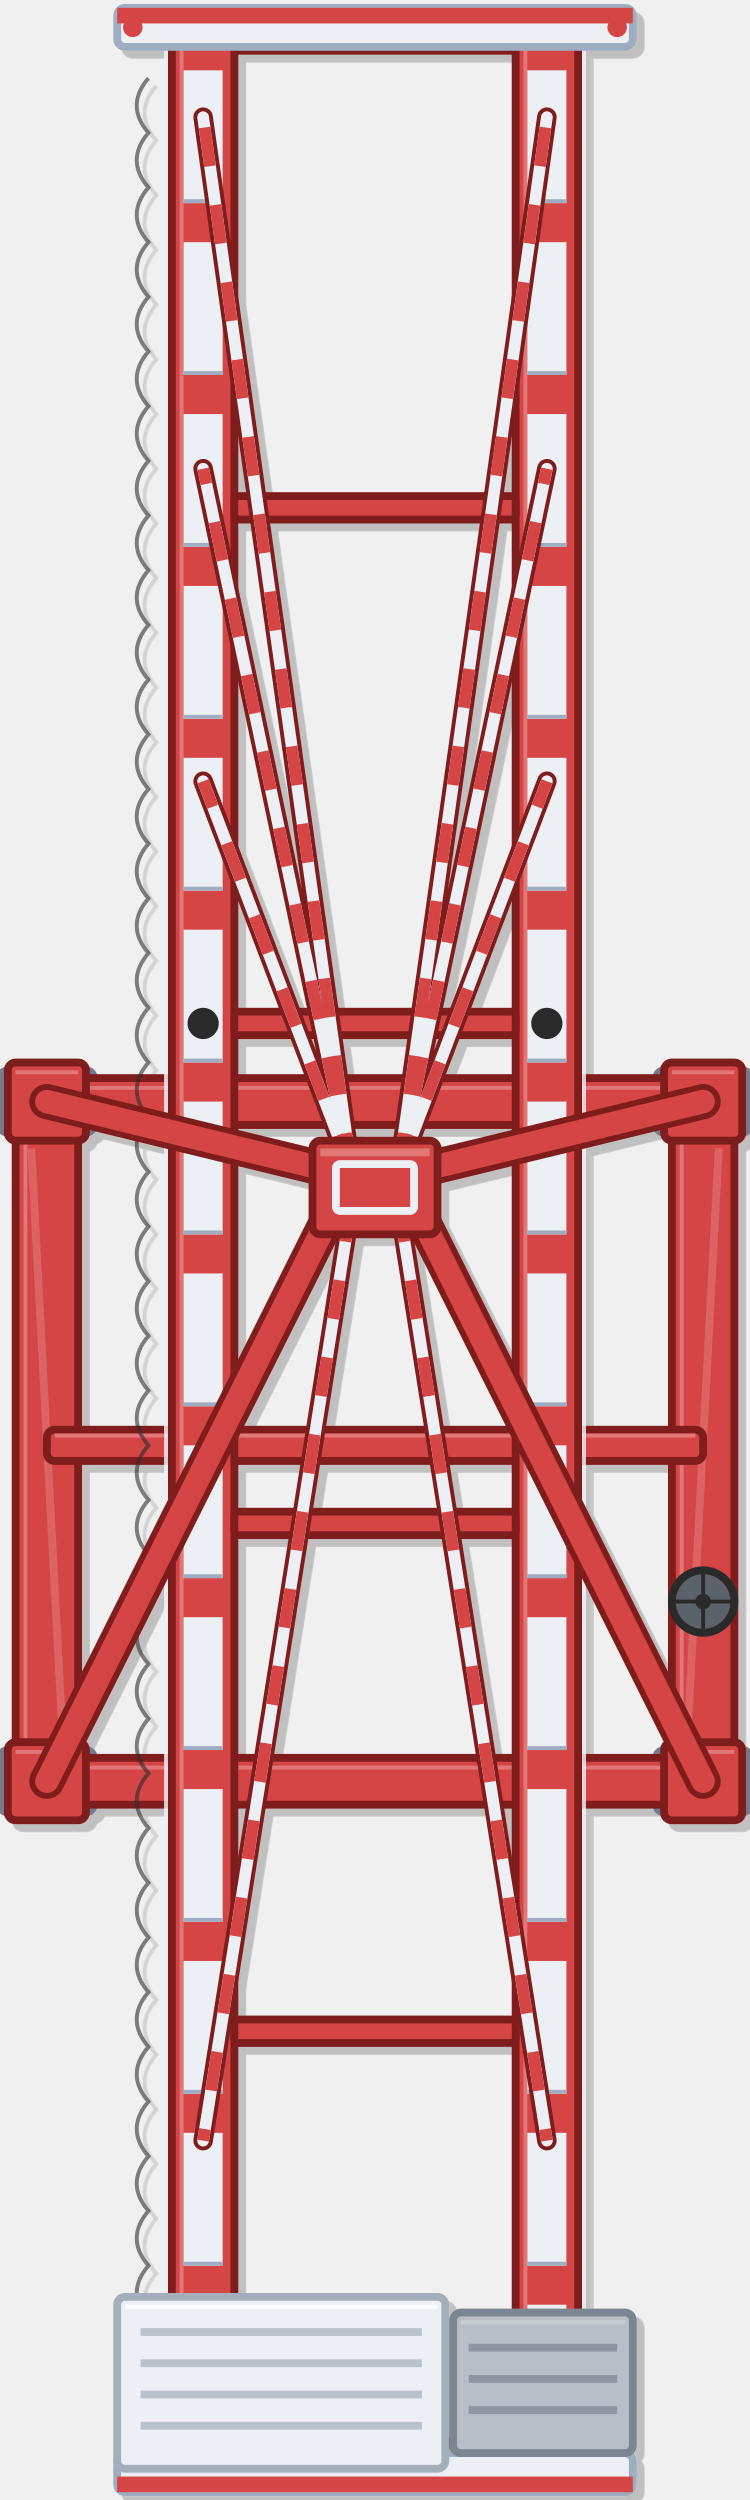
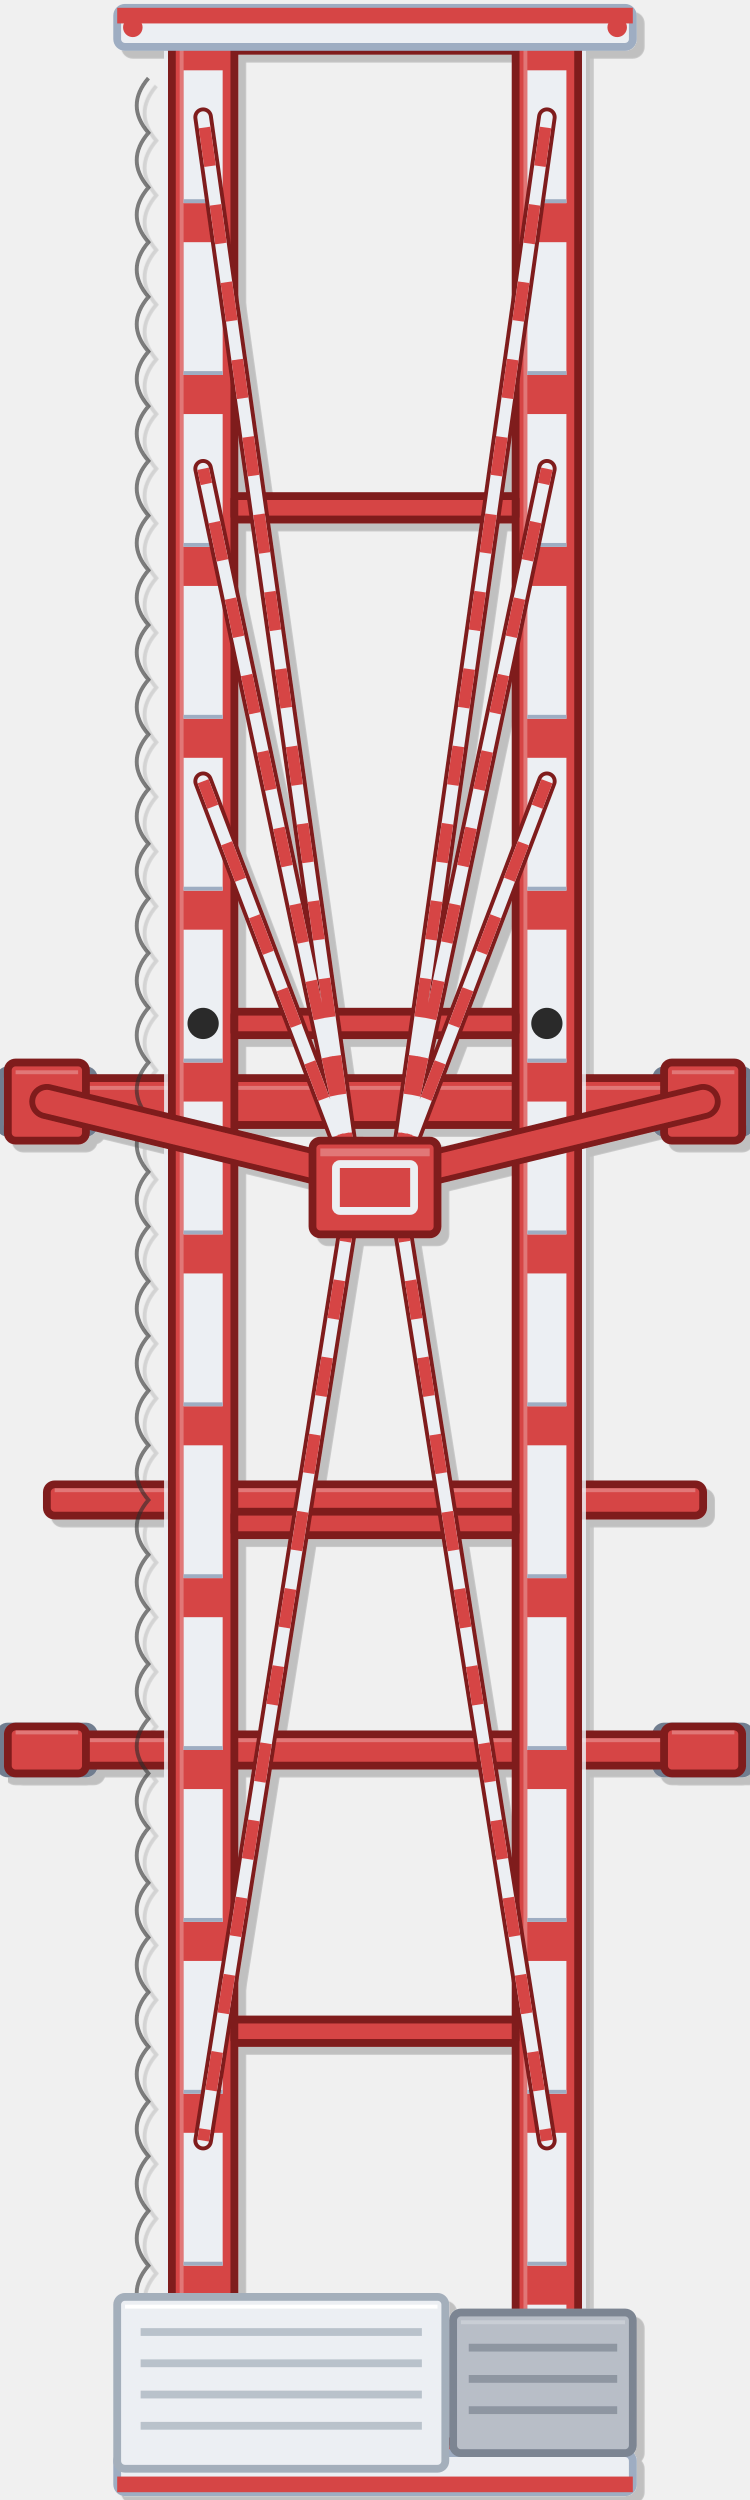
<svg xmlns="http://www.w3.org/2000/svg" width="192" height="640" viewBox="0 0 192 640">
  <defs>
    <filter id="s">
      <feDropShadow dx="2" dy="2" stdDeviation="0" flood-opacity=".2" />
    </filter>
  </defs>
  <g filter="url(#s)">
    <rect x="0" y="274" width="24" height="16" fill="#B8BEC7" rx="2" stroke="#717D8F" stroke-width="2" />
    <circle cx="5" cy="282" r="2.5" fill="#2B2B2B" />
    <circle cx="12" cy="282" r="2.5" fill="#2B2B2B" />
    <circle cx="19" cy="282" r="2.5" fill="#2B2B2B" />
    <rect x="168" y="274" width="24" height="16" fill="#B8BEC7" rx="2" stroke="#717D8F" stroke-width="2" />
    <circle cx="173" cy="282" r="2.5" fill="#2B2B2B" />
    <circle cx="180" cy="282" r="2.5" fill="#2B2B2B" />
    <circle cx="187" cy="282" r="2.5" fill="#2B2B2B" />
-     <rect x="0" y="448" width="24" height="16" fill="#B8BEC7" rx="2" stroke="#717D8F" stroke-width="2" />
-     <circle cx="5" cy="456" r="2.5" fill="#2B2B2B" />
-     <circle cx="12" cy="456" r="2.5" fill="#2B2B2B" />
-     <circle cx="19" cy="456" r="2.5" fill="#2B2B2B" />
-     <rect x="168" y="448" width="24" height="16" fill="#B8BEC7" rx="2" stroke="#717D8F" stroke-width="2" />
-     <circle cx="173" cy="456" r="2.5" fill="#2B2B2B" />
-     <circle cx="180" cy="456" r="2.5" fill="#2B2B2B" />
-     <circle cx="187" cy="456" r="2.5" fill="#2B2B2B" />
-     <rect x="4" y="282" width="16" height="174" fill="#D64545" rx="2" stroke="#7F1C1C" stroke-width="2" />
-     <rect x="172" y="282" width="16" height="174" fill="#D64545" rx="2" stroke="#7F1C1C" stroke-width="2" />
-     <rect x="6" y="286" width="1" height="166" fill="#E17777" />
-     <rect x="174" y="286" width="1" height="166" fill="#E17777" />
-     <path d="M8 294L16 444M184 294L176 444" fill="none" stroke="#E17777" stroke-width="2" opacity=".6" />
+     <rect x="0" y="442" width="24" height="12" fill="#B8BEC7" rx="2" stroke="#717D8F" stroke-width="2" />
+     <circle cx="5" cy="448" r="2.5" fill="#2B2B2B" />
+     <circle cx="12" cy="448" r="2.5" fill="#2B2B2B" />
+     <circle cx="19" cy="448" r="2.5" fill="#2B2B2B" />
+     <rect x="168" y="442" width="24" height="12" fill="#B8BEC7" rx="2" stroke="#717D8F" stroke-width="2" />
+     <circle cx="173" cy="448" r="2.5" fill="#2B2B2B" />
+     <circle cx="180" cy="448" r="2.5" fill="#2B2B2B" />
+     <circle cx="187" cy="448" r="2.5" fill="#2B2B2B" />
    <rect x="12" y="276" width="168" height="12" fill="#D64545" rx="2" stroke="#7F1C1C" stroke-width="2" />
-     <rect x="12" y="450" width="168" height="12" fill="#D64545" rx="2" stroke="#7F1C1C" stroke-width="2" />
-     <rect x="12" y="366" width="168" height="8" fill="#D64545" rx="2" stroke="#7F1C1C" stroke-width="2" />
+     <rect x="12" y="444" width="168" height="8" fill="#D64545" rx="2" stroke="#7F1C1C" stroke-width="2" />
+     <rect x="12" y="380" width="168" height="8" fill="#D64545" rx="2" stroke="#7F1C1C" stroke-width="2" />
    <rect x="14" y="278" width="164" height="1" fill="#E17777" />
-     <rect x="14" y="452" width="164" height="1" fill="#E17777" />
-     <rect x="14" y="367" width="164" height="1" fill="#E17777" />
+     <rect x="14" y="445" width="164" height="1" fill="#E17777" />
+     <rect x="14" y="381" width="164" height="1" fill="#E17777" />
    <rect x="2" y="272" width="20" height="20" fill="#D64545" rx="2" stroke="#7F1C1C" stroke-width="2" />
    <rect x="4" y="274" width="16" height="1" fill="#E17777" />
    <rect x="170" y="272" width="20" height="20" fill="#D64545" rx="2" stroke="#7F1C1C" stroke-width="2" />
    <rect x="172" y="274" width="16" height="1" fill="#E17777" />
-     <rect x="2" y="446" width="20" height="20" fill="#D64545" rx="2" stroke="#7F1C1C" stroke-width="2" />
-     <rect x="4" y="448" width="16" height="1" fill="#E17777" />
-     <rect x="170" y="446" width="20" height="20" fill="#D64545" rx="2" stroke="#7F1C1C" stroke-width="2" />
-     <rect x="172" y="448" width="16" height="1" fill="#E17777" />
-     <circle cx="180" cy="410" r="8" fill="#5C626B" stroke="#2B2B2B" stroke-width="2" />
-     <circle cx="180" cy="410" r="2" fill="#2B2B2B" />
-     <path d="M172 410H188M180 402V418" fill="none" stroke="#2B2B2B" stroke-width="1" />
+     <rect x="2" y="442" width="20" height="12" fill="#D64545" rx="2" stroke="#7F1C1C" stroke-width="2" />
+     <rect x="4" y="443" width="16" height="1" fill="#E17777" />
+     <rect x="170" y="442" width="20" height="12" fill="#D64545" rx="2" stroke="#7F1C1C" stroke-width="2" />
+     <rect x="172" y="443" width="16" height="1" fill="#E17777" />
    <path d="M38 20Q32 27 38 34Q32 41 38 48Q32 55 38 62Q32 69 38 76Q32 83 38 90Q32 97 38 104Q32 111 38 118Q32 125 38 132Q32 139 38 146Q32 153 38 160Q32 167 38 174Q32 181 38 188Q32 195 38 202Q32 209 38 216Q32 223 38 230Q32 237 38 244Q32 251 38 258Q32 265 38 272Q32 279 38 286Q32 293 38 300Q32 307 38 314Q32 321 38 328Q32 335 38 342Q32 349 38 356Q32 363 38 370Q32 377 38 384Q32 391 38 398Q32 405 38 412Q32 419 38 426Q32 433 38 440Q32 447 38 454Q32 461 38 468Q32 475 38 482Q32 489 38 496Q32 503 38 510Q32 517 38 524Q32 531 38 538Q32 545 38 552Q32 559 38 566Q32 573 38 580Q32 587 38 594Q32 601 38 608Q32 615 38 622" fill="none" stroke="#2B2B2B" stroke-width="1" opacity=".6" />
    <rect x="44" y="6" width="16" height="626" fill="#D64545" rx="2" stroke="#7F1C1C" stroke-width="2" />
    <rect x="46" y="8" width="1" height="622" fill="#E17777" />
    <rect x="47" y="18" width="10" height="34" fill="#ECEFF3" />
    <rect x="47" y="51" width="10" height="1" fill="#9EADC2" />
    <rect x="47" y="62" width="10" height="34" fill="#ECEFF3" />
    <rect x="47" y="95" width="10" height="1" fill="#9EADC2" />
    <rect x="47" y="106" width="10" height="34" fill="#ECEFF3" />
    <rect x="47" y="139" width="10" height="1" fill="#9EADC2" />
    <rect x="47" y="150" width="10" height="34" fill="#ECEFF3" />
    <rect x="47" y="183" width="10" height="1" fill="#9EADC2" />
    <rect x="47" y="194" width="10" height="34" fill="#ECEFF3" />
    <rect x="47" y="227" width="10" height="1" fill="#9EADC2" />
    <rect x="47" y="238" width="10" height="34" fill="#ECEFF3" />
    <rect x="47" y="271" width="10" height="1" fill="#9EADC2" />
    <rect x="47" y="282" width="10" height="34" fill="#ECEFF3" />
    <rect x="47" y="315" width="10" height="1" fill="#9EADC2" />
    <rect x="47" y="326" width="10" height="34" fill="#ECEFF3" />
    <rect x="47" y="359" width="10" height="1" fill="#9EADC2" />
    <rect x="47" y="370" width="10" height="34" fill="#ECEFF3" />
    <rect x="47" y="403" width="10" height="1" fill="#9EADC2" />
    <rect x="47" y="414" width="10" height="34" fill="#ECEFF3" />
    <rect x="47" y="447" width="10" height="1" fill="#9EADC2" />
    <rect x="47" y="458" width="10" height="34" fill="#ECEFF3" />
    <rect x="47" y="491" width="10" height="1" fill="#9EADC2" />
    <rect x="47" y="502" width="10" height="34" fill="#ECEFF3" />
    <rect x="47" y="535" width="10" height="1" fill="#9EADC2" />
    <rect x="47" y="546" width="10" height="34" fill="#ECEFF3" />
    <rect x="47" y="579" width="10" height="1" fill="#9EADC2" />
    <rect x="47" y="590" width="10" height="34" fill="#ECEFF3" />
    <rect x="47" y="623" width="10" height="1" fill="#9EADC2" />
    <rect x="132" y="6" width="16" height="626" fill="#D64545" rx="2" stroke="#7F1C1C" stroke-width="2" />
    <rect x="134" y="8" width="1" height="622" fill="#E17777" />
    <rect x="135" y="18" width="10" height="34" fill="#ECEFF3" />
    <rect x="135" y="51" width="10" height="1" fill="#9EADC2" />
    <rect x="135" y="62" width="10" height="34" fill="#ECEFF3" />
    <rect x="135" y="95" width="10" height="1" fill="#9EADC2" />
    <rect x="135" y="106" width="10" height="34" fill="#ECEFF3" />
    <rect x="135" y="139" width="10" height="1" fill="#9EADC2" />
    <rect x="135" y="150" width="10" height="34" fill="#ECEFF3" />
    <rect x="135" y="183" width="10" height="1" fill="#9EADC2" />
    <rect x="135" y="194" width="10" height="34" fill="#ECEFF3" />
    <rect x="135" y="227" width="10" height="1" fill="#9EADC2" />
    <rect x="135" y="238" width="10" height="34" fill="#ECEFF3" />
    <rect x="135" y="271" width="10" height="1" fill="#9EADC2" />
    <rect x="135" y="282" width="10" height="34" fill="#ECEFF3" />
    <rect x="135" y="315" width="10" height="1" fill="#9EADC2" />
    <rect x="135" y="326" width="10" height="34" fill="#ECEFF3" />
    <rect x="135" y="359" width="10" height="1" fill="#9EADC2" />
    <rect x="135" y="370" width="10" height="34" fill="#ECEFF3" />
    <rect x="135" y="403" width="10" height="1" fill="#9EADC2" />
    <rect x="135" y="414" width="10" height="34" fill="#ECEFF3" />
    <rect x="135" y="447" width="10" height="1" fill="#9EADC2" />
    <rect x="135" y="458" width="10" height="34" fill="#ECEFF3" />
    <rect x="135" y="491" width="10" height="1" fill="#9EADC2" />
    <rect x="135" y="502" width="10" height="34" fill="#ECEFF3" />
    <rect x="135" y="535" width="10" height="1" fill="#9EADC2" />
    <rect x="135" y="546" width="10" height="34" fill="#ECEFF3" />
    <rect x="135" y="579" width="10" height="1" fill="#9EADC2" />
    <rect x="135" y="590" width="10" height="34" fill="#ECEFF3" />
    <rect x="135" y="623" width="10" height="1" fill="#9EADC2" />
    <rect x="60" y="7" width="72" height="6" fill="#D64545" rx="1" stroke="#7F1C1C" stroke-width="2" />
    <rect x="60" y="127" width="72" height="6" fill="#D64545" rx="1" stroke="#7F1C1C" stroke-width="2" />
    <rect x="60" y="259" width="72" height="6" fill="#D64545" rx="1" stroke="#7F1C1C" stroke-width="2" />
    <rect x="60" y="387" width="72" height="6" fill="#D64545" rx="1" stroke="#7F1C1C" stroke-width="2" />
    <rect x="60" y="517" width="72" height="6" fill="#D64545" rx="1" stroke="#7F1C1C" stroke-width="2" />
    <rect x="60" y="625" width="72" height="6" fill="#D64545" rx="1" stroke="#7F1C1C" stroke-width="2" />
    <circle cx="52" cy="262" r="4" fill="#2B2B2B" />
    <circle cx="140" cy="262" r="4" fill="#2B2B2B" />
    <rect x="42" y="12" width="1" height="612" fill="#ECEFF3" opacity=".85" />
    <rect x="149" y="12" width="1" height="612" fill="#ECEFF3" opacity=".85" />
    <rect x="30" y="2" width="132" height="10" fill="#ECEFF3" rx="2" stroke="#9EADC2" stroke-width="2" />
    <rect x="30" y="2" width="132" height="4" fill="#D64545" />
    <circle cx="34" cy="7" r="2.5" fill="#D64545" />
    <circle cx="158" cy="7" r="2.5" fill="#D64545" />
    <rect x="30" y="628" width="132" height="10" fill="#ECEFF3" rx="2" stroke="#9EADC2" stroke-width="2" />
    <rect x="30" y="634" width="132" height="4" fill="#D64545" />
-     <path d="M86 300L12 282M106 300L180 282M86 308L12 456M106 308L180 456" fill="none" stroke="#7F1C1C" stroke-width="9" stroke-linecap="round" />
-     <path d="M86 300L12 282M106 300L180 282M86 308L12 456M106 308L180 456" fill="none" stroke="#D64545" stroke-width="6" stroke-linecap="round" />
+     <path d="M86 300L12 282M106 300L180 282" fill="none" stroke="#7F1C1C" stroke-width="9" stroke-linecap="round" />
+     <path d="M86 300L12 282M106 300L180 282" fill="none" stroke="#D64545" stroke-width="6" stroke-linecap="round" />
    <path d="M90 300L52 30M90 300L52 120M90 300L52 200M102 300L140 30M102 300L140 120M102 300L140 200" fill="none" stroke="#7F1C1C" stroke-width="5" stroke-linecap="round" />
    <path d="M90 300L52 30M90 300L52 120M90 300L52 200M102 300L140 30M102 300L140 120M102 300L140 200" fill="none" stroke="#ECEFF3" stroke-width="3" stroke-linecap="round" />
    <path d="M90 300L52 30M90 300L52 120M90 300L52 200M102 300L140 30M102 300L140 120M102 300L140 200" fill="none" stroke="#D64545" stroke-width="3" stroke-dasharray="10 10" />
    <path d="M90 308L52 548M102 308L140 548" fill="none" stroke="#7F1C1C" stroke-width="5" stroke-linecap="round" />
    <path d="M90 308L52 548M102 308L140 548" fill="none" stroke="#ECEFF3" stroke-width="3" stroke-linecap="round" />
    <path d="M90 308L52 548M102 308L140 548" fill="none" stroke="#D64545" stroke-width="3" stroke-dasharray="10 10" />
    <rect x="80" y="292" width="32" height="24" fill="#D64545" rx="2" stroke="#7F1C1C" stroke-width="2" />
    <rect x="82" y="294" width="28" height="2" fill="#E17777" />
    <rect x="86" y="298" width="20" height="12" fill="none" rx="1" stroke="#ECEFF3" stroke-width="2" />
    <rect x="30" y="588" width="84" height="44" fill="#ECEFF3" rx="2" stroke="#A4AFBB" stroke-width="2" />
    <rect x="36" y="596" width="72" height="2" fill="#A4AFBB" opacity=".7" />
    <rect x="36" y="604" width="72" height="2" fill="#A4AFBB" opacity=".7" />
    <rect x="36" y="612" width="72" height="2" fill="#A4AFBB" opacity=".7" />
    <rect x="36" y="620" width="72" height="2" fill="#A4AFBB" opacity=".7" />
    <rect x="32" y="590" width="80" height="1" fill="#FFFFFF" />
    <rect x="116" y="592" width="46" height="36" fill="#B8BEC7" rx="2" stroke="#7C8592" stroke-width="2" />
    <rect x="120" y="600" width="38" height="2" fill="#7C8592" opacity=".7" />
    <rect x="120" y="608" width="38" height="2" fill="#7C8592" opacity=".7" />
    <rect x="120" y="616" width="38" height="2" fill="#7C8592" opacity=".7" />
    <rect x="118" y="594" width="42" height="1" fill="#C9CED5" />
  </g>
</svg>
